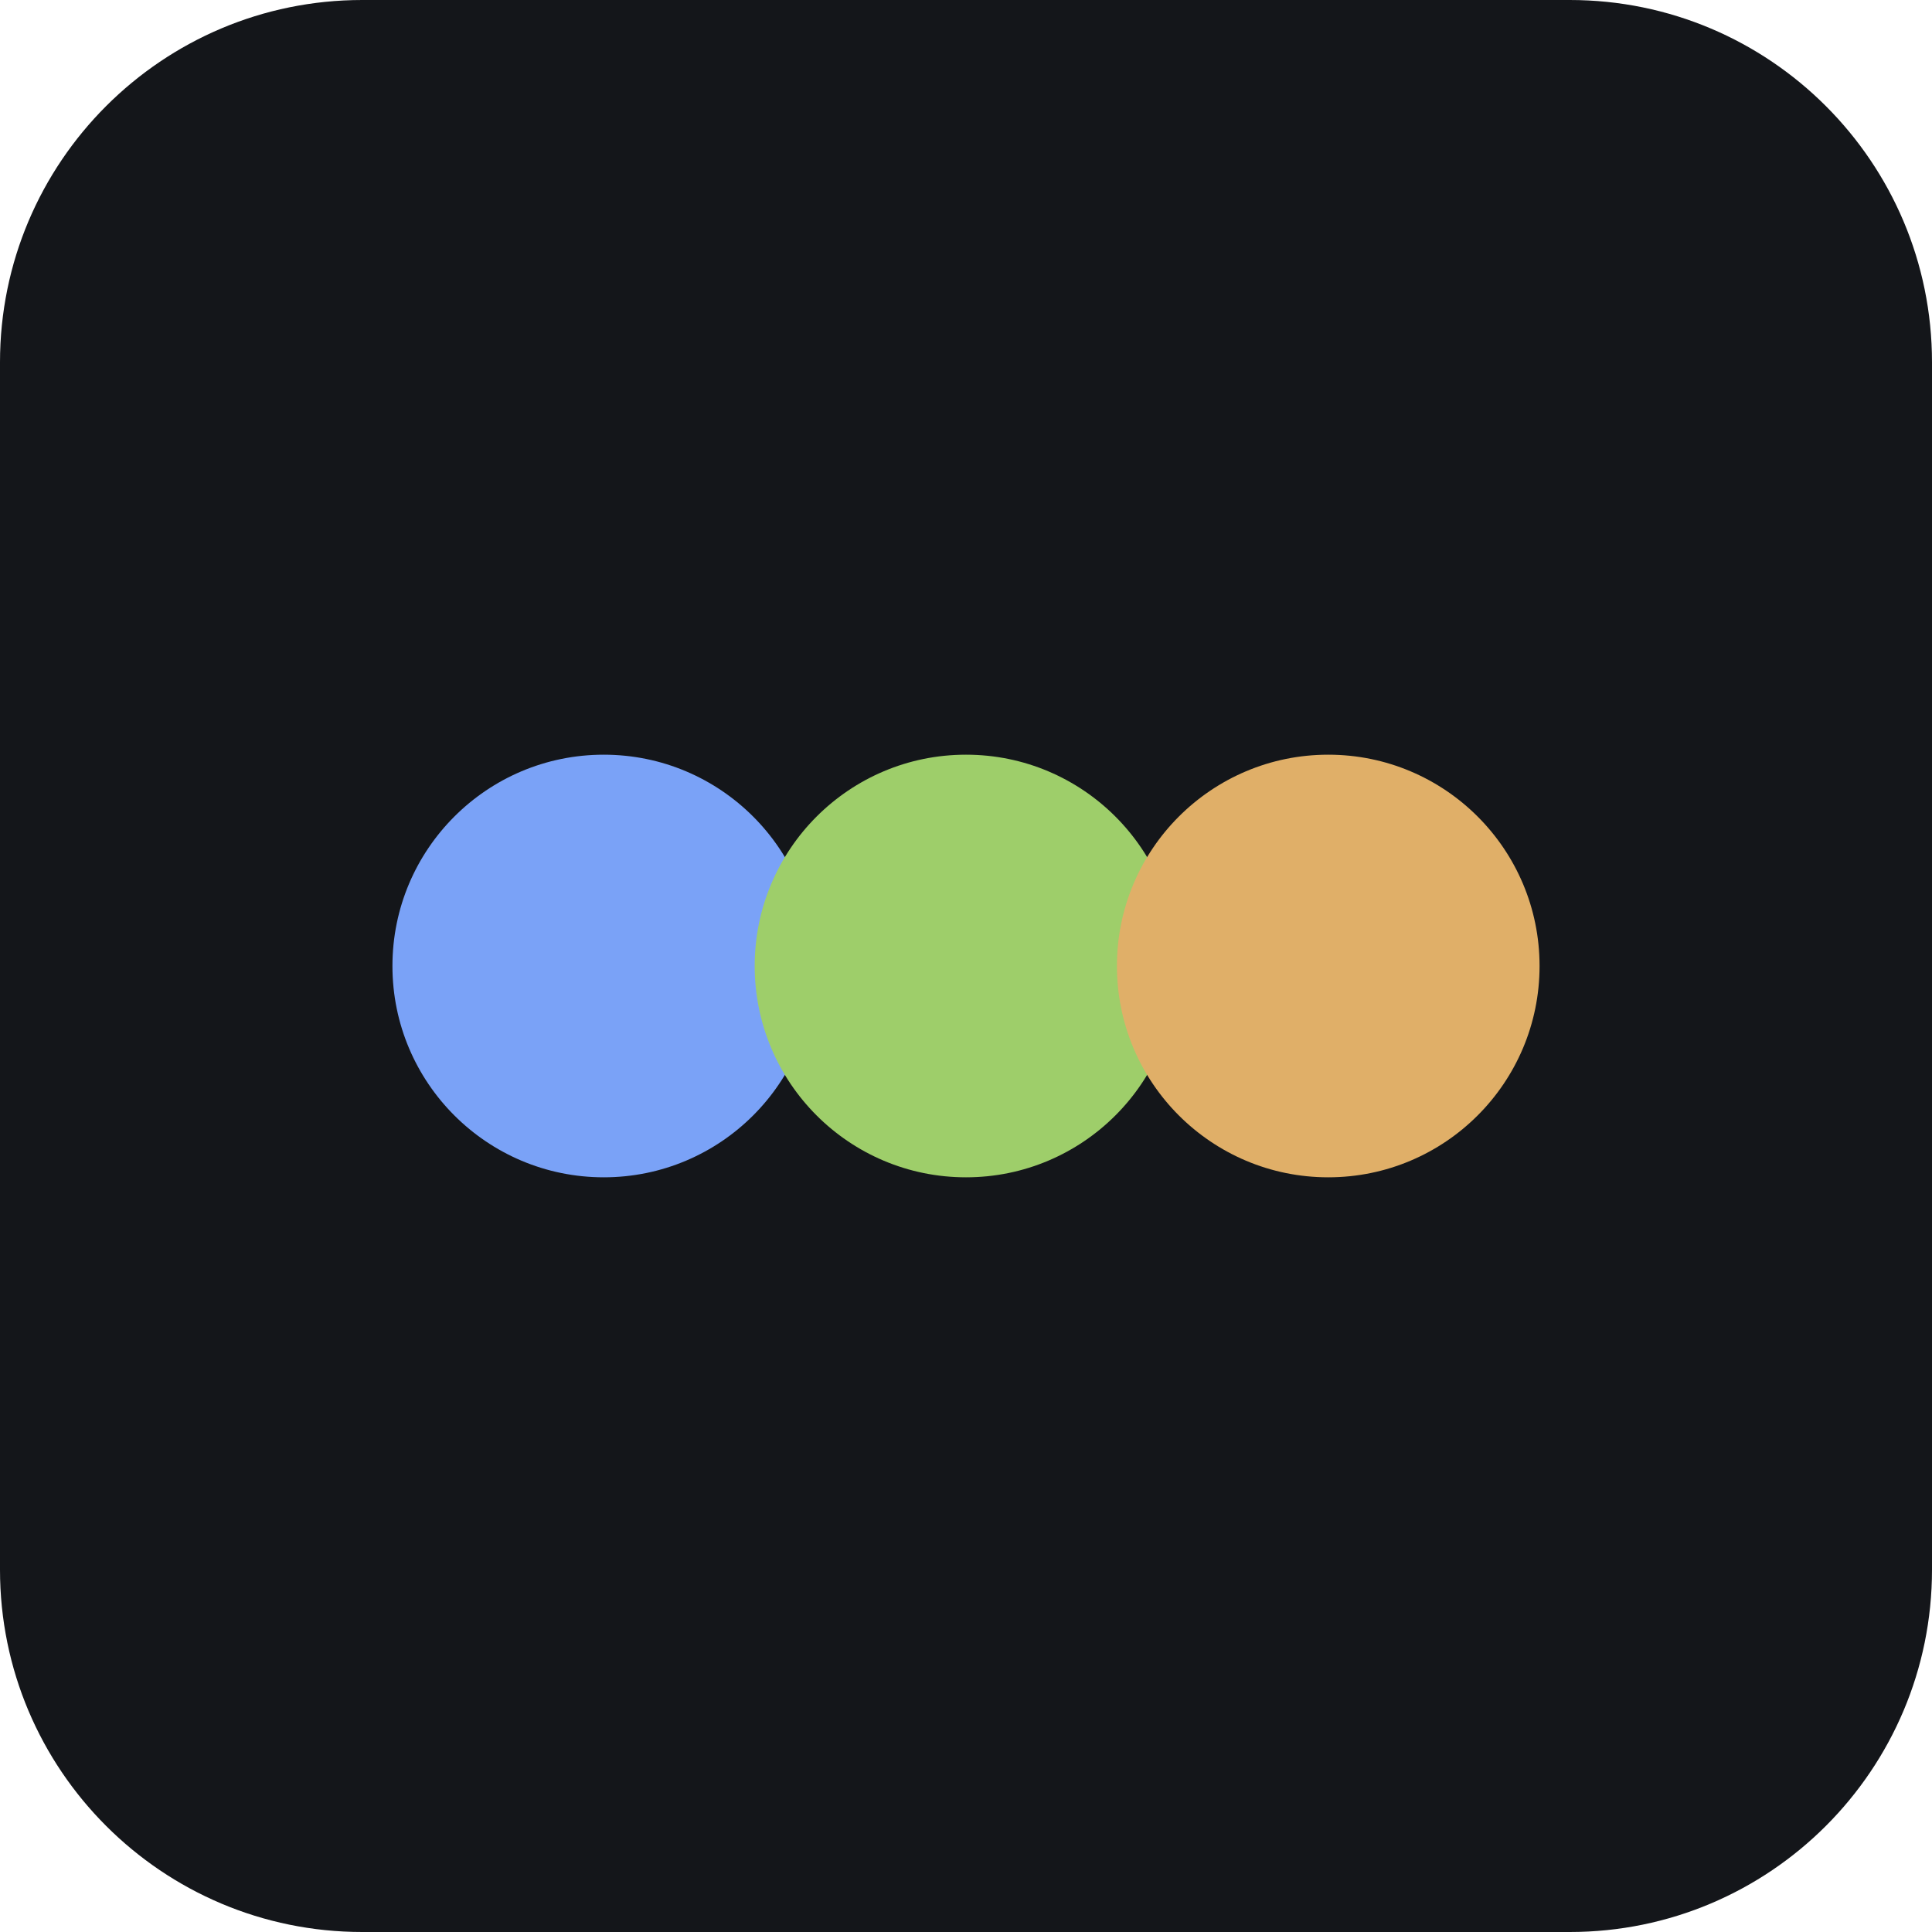
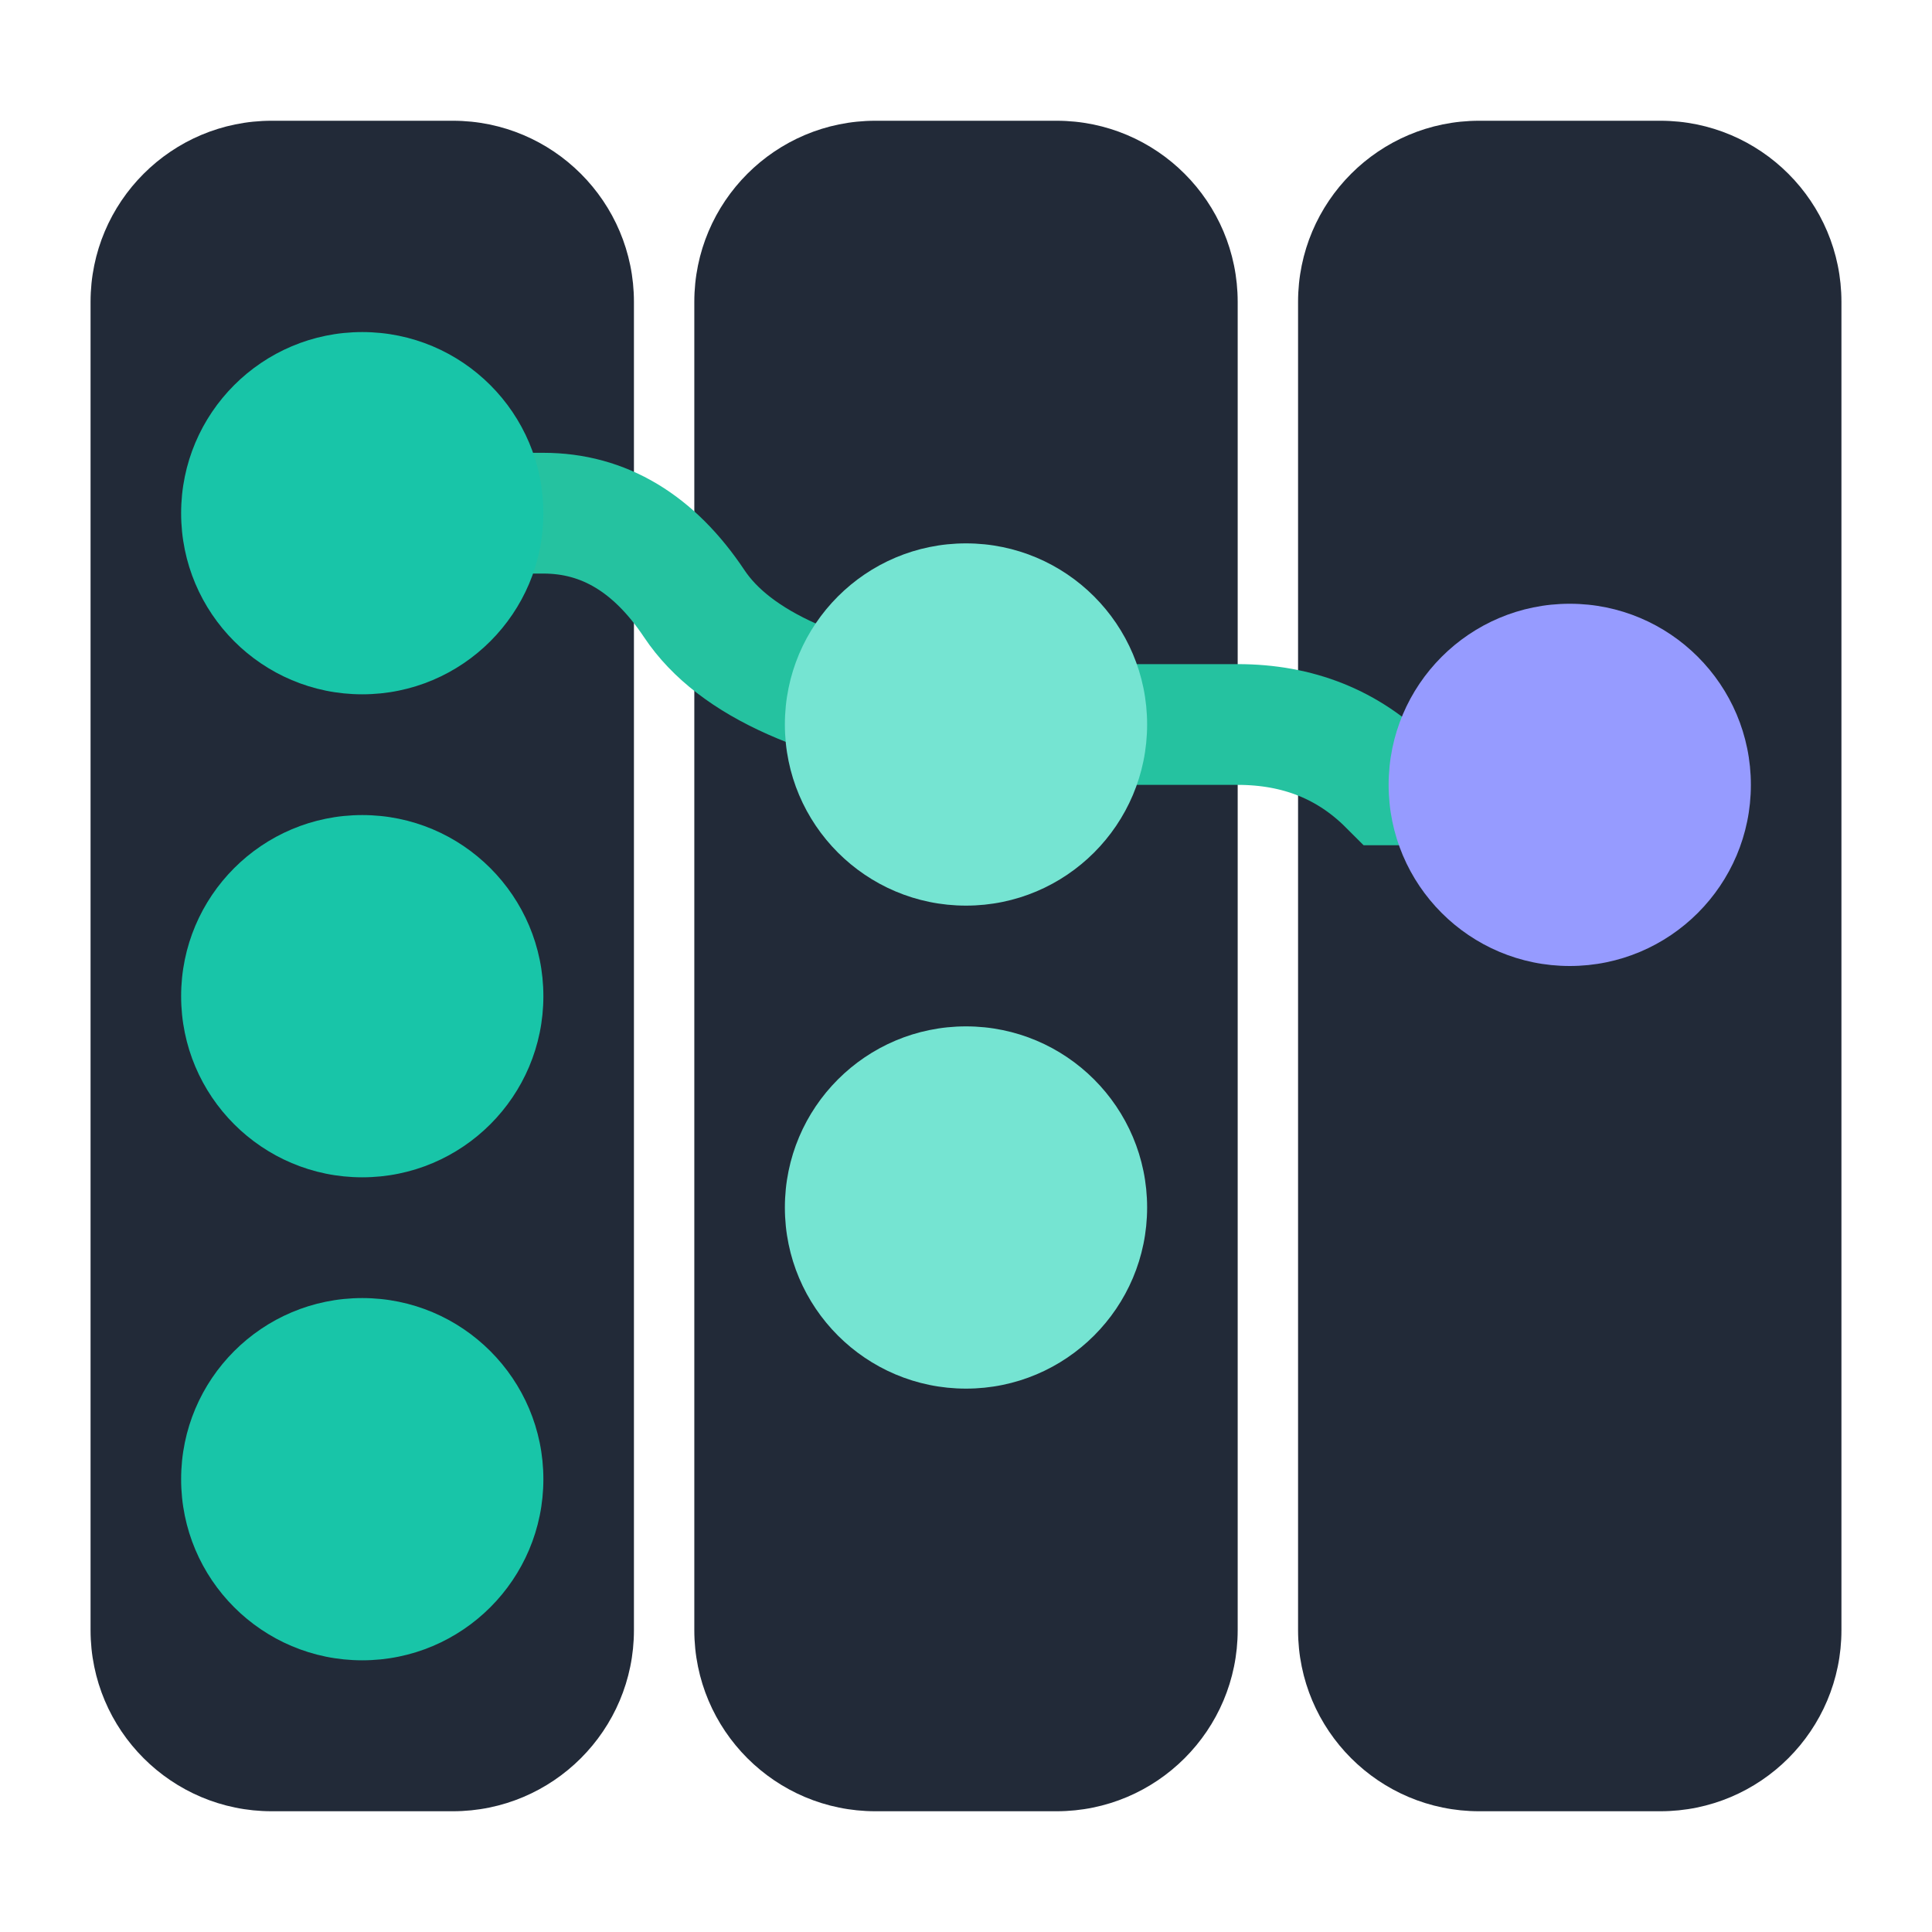
- <svg xmlns="http://www.w3.org/2000/svg" viewBox="0 0 64 64">
-   <rect width="64" height="64" rx="12" fill="#14161a" />
-   <circle cx="20" cy="32" r="7" fill="#7aa2f7" />
-   <circle cx="32" cy="32" r="7" fill="#9ece6a" />
-   <circle cx="44" cy="32" r="7" fill="#e0af68" />
+ <svg xmlns="http://www.w3.org/2000/svg" viewBox="0 0 64 64" role="img" aria-label="Beads UI">
+   <g fill="#222a38">
+     <rect x="3" y="4" width="18" height="56" rx="6" />
+     <rect x="23" y="4" width="18" height="56" rx="6" />
+     <rect x="43" y="4" width="18" height="56" rx="6" />
+   </g>
+   <path d="M12 17H18Q21 17 23 20T32 24H41Q44 24 46 26H52" fill="none" stroke="#25c2a0" stroke-width="4" stroke-linecap="round" />
+   <circle cx="12" cy="17" r="6" fill="#18c5a8" />
+   <circle cx="12" cy="33" r="6" fill="#18c5a8" />
+   <circle cx="12" cy="49" r="6" fill="#18c5a8" />
+   <circle cx="32" cy="24" r="6" fill="#75e4d2" />
+   <circle cx="32" cy="40" r="6" fill="#75e4d2" />
+   <circle cx="52" cy="26" r="6" fill="#969bff" />
</svg>
